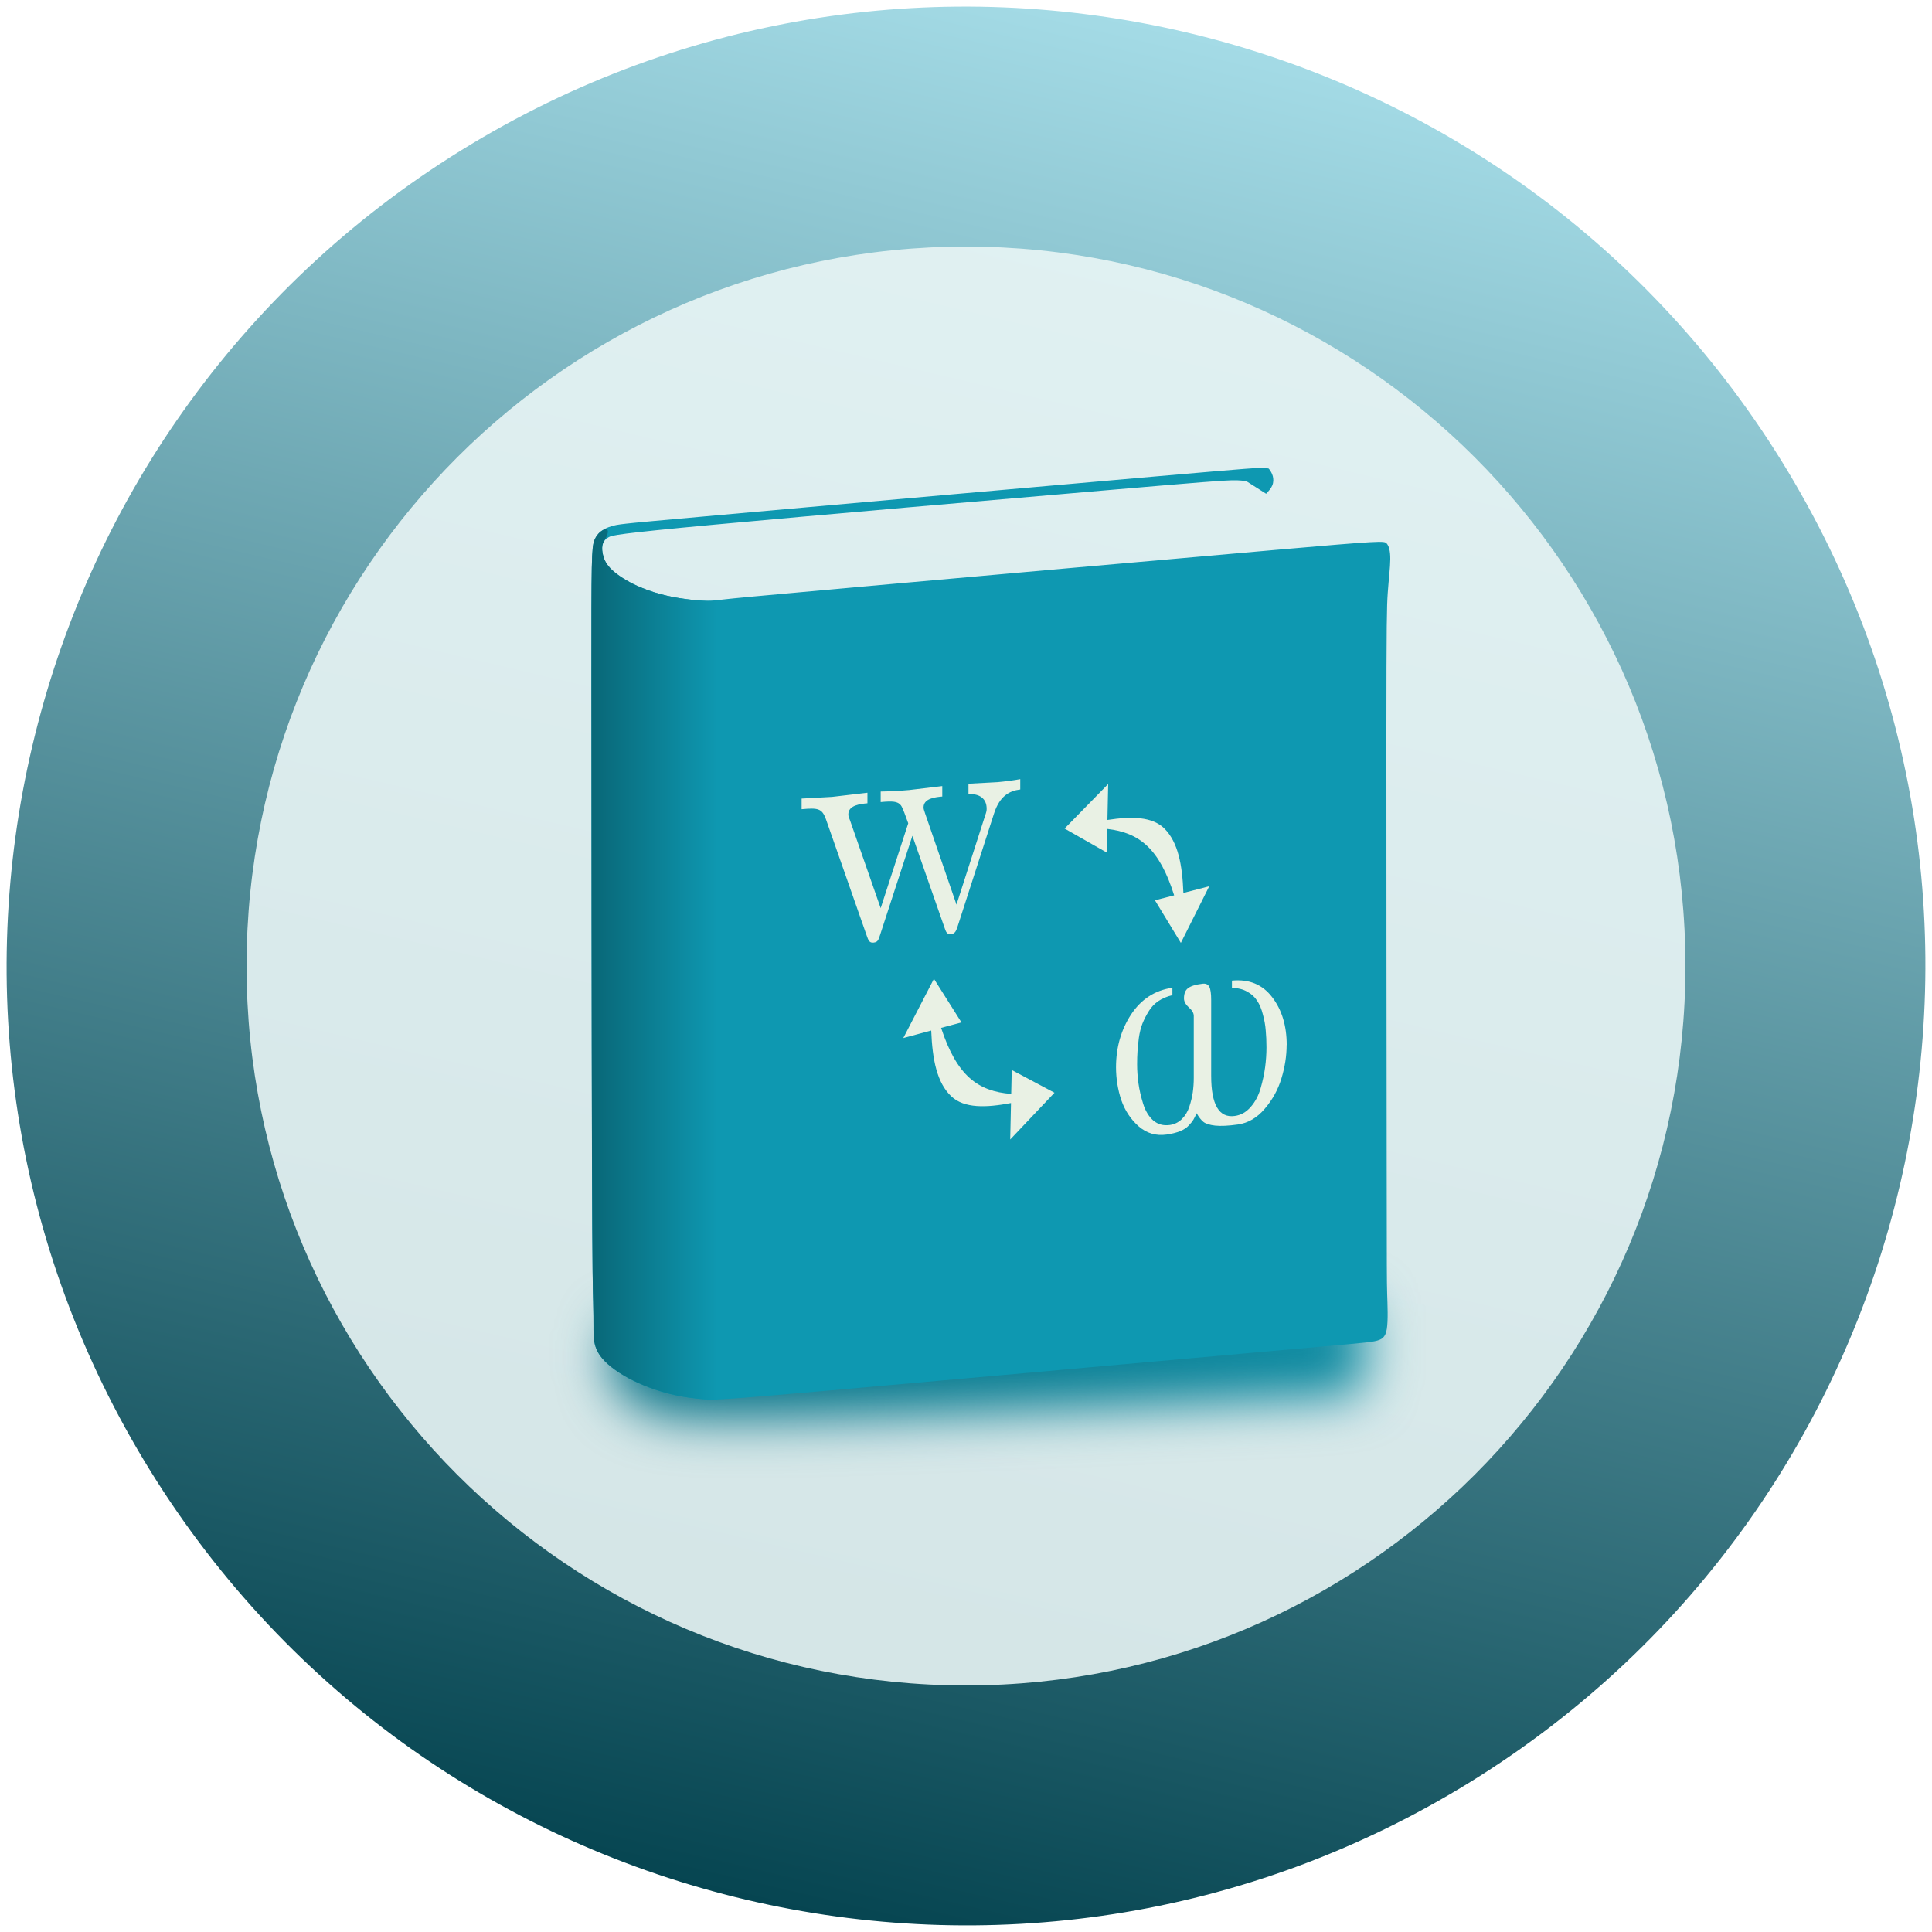
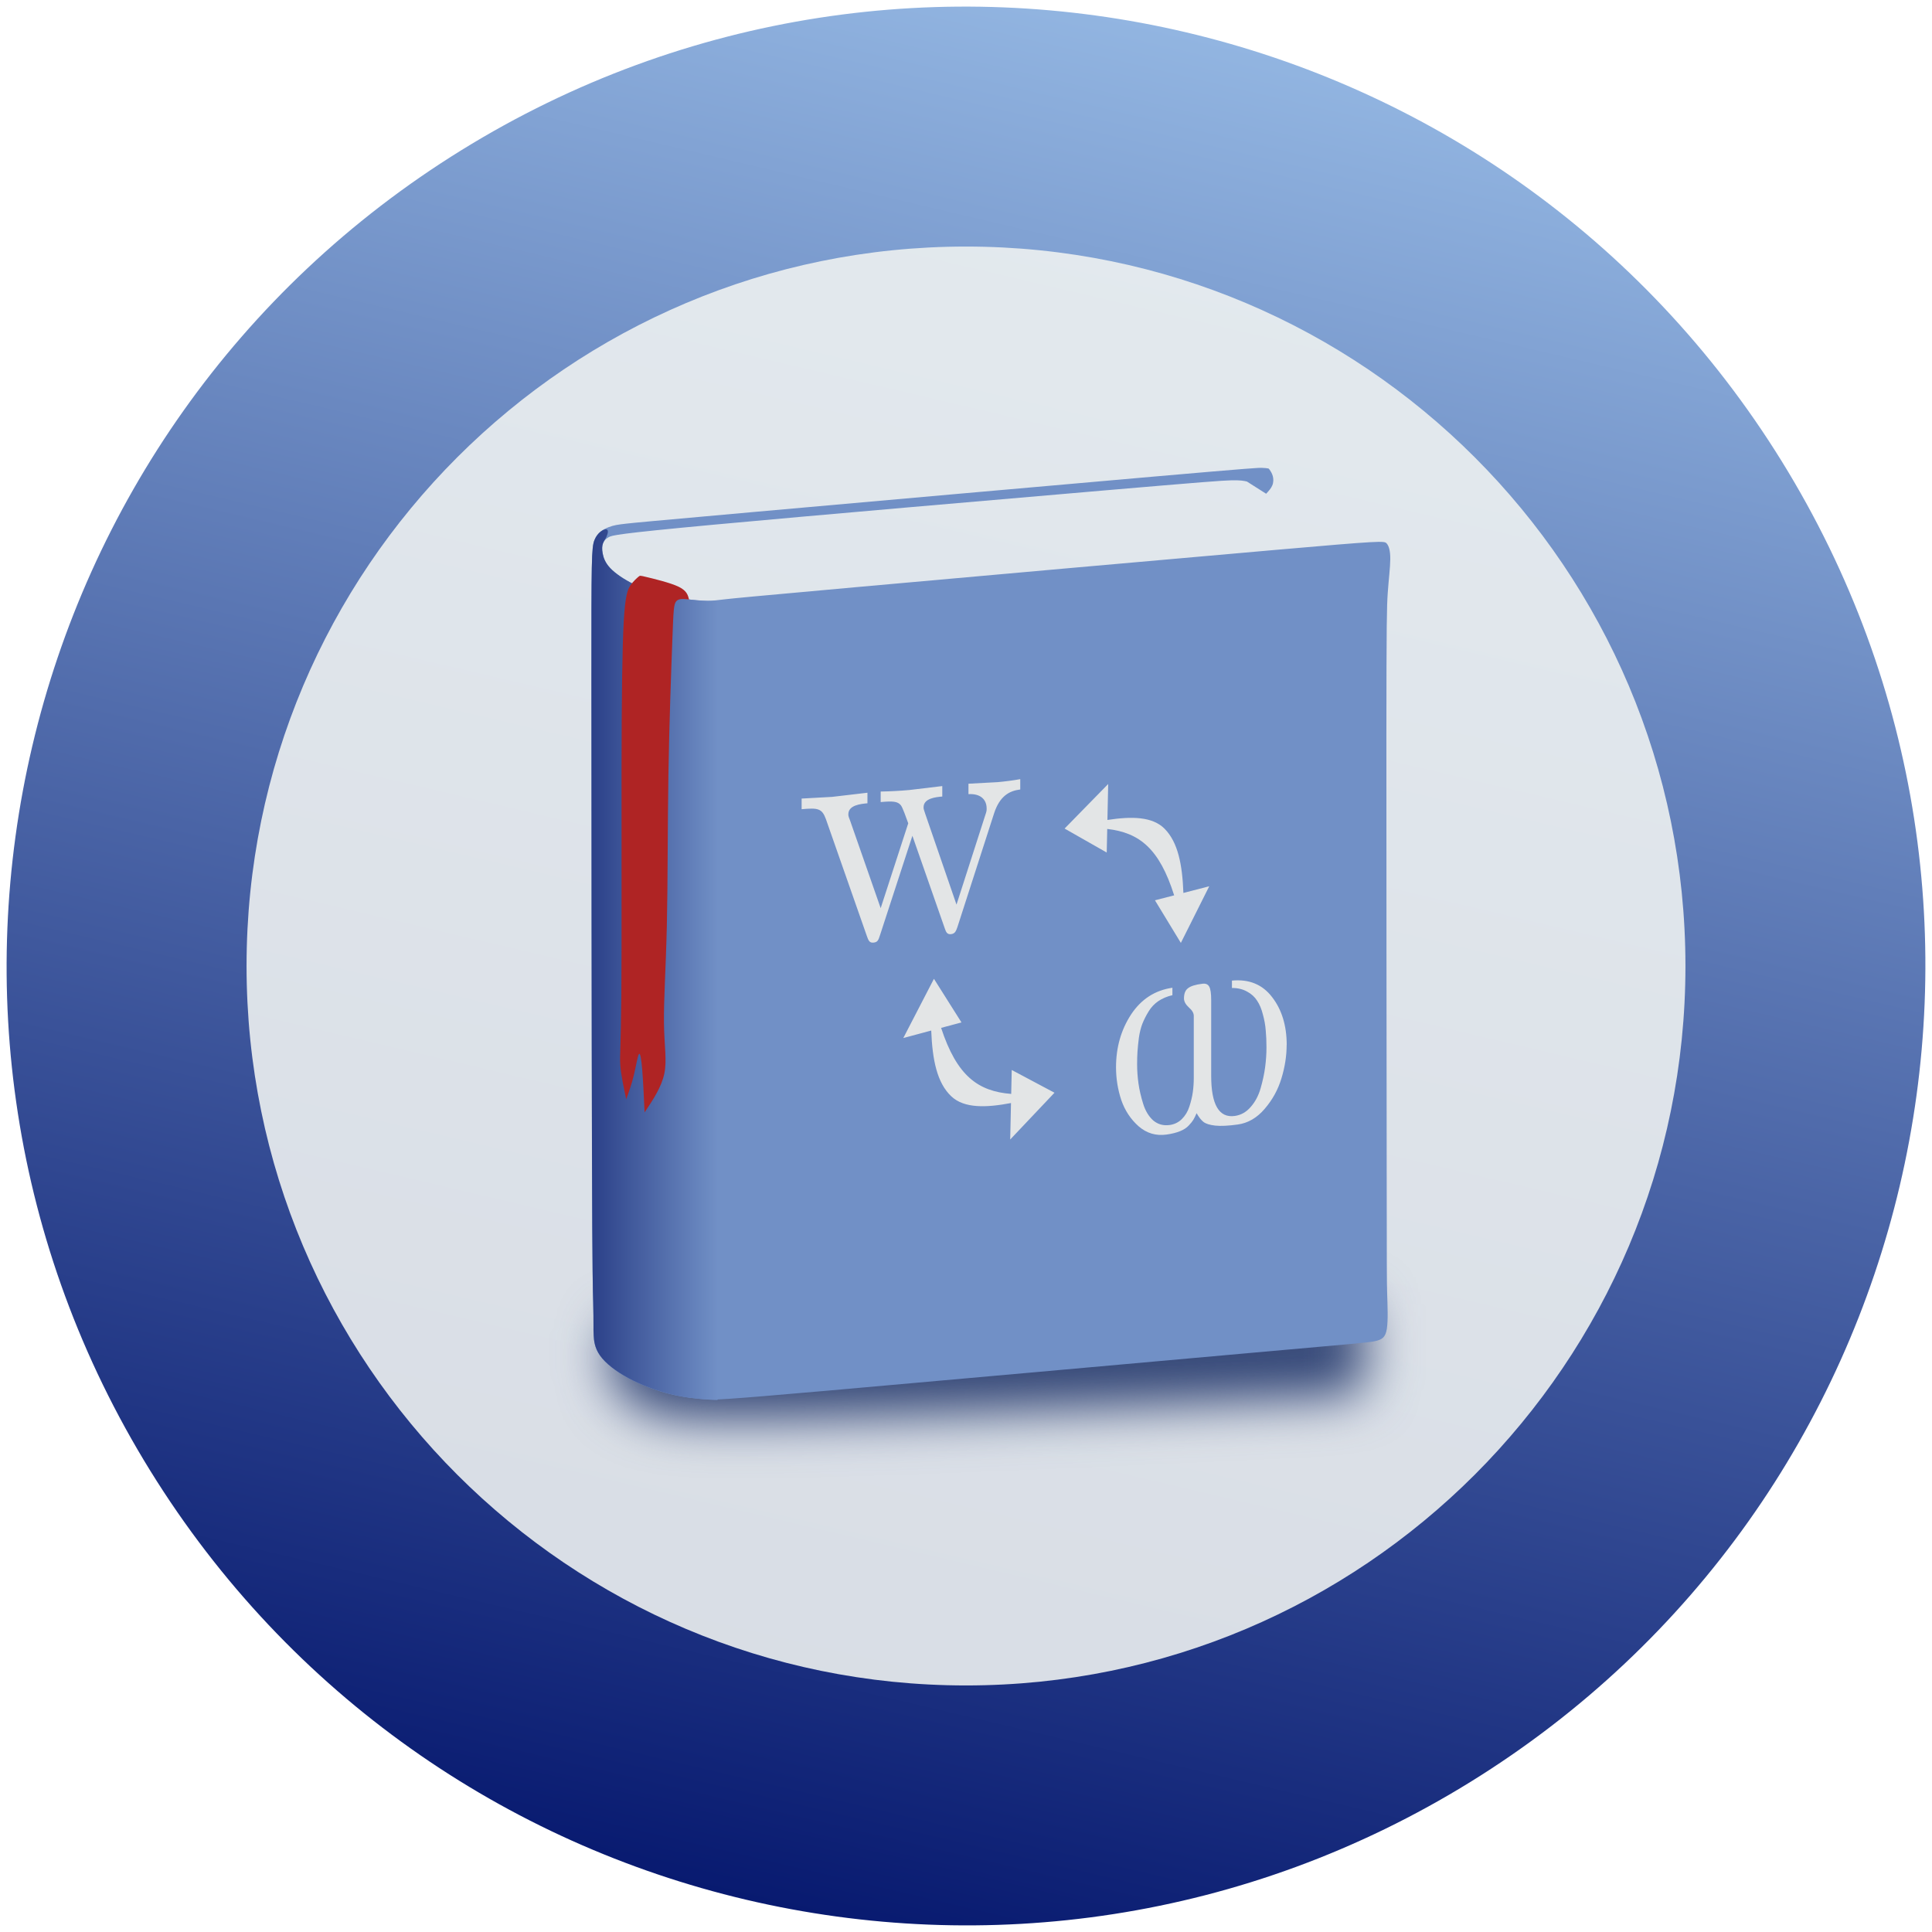
- <svg xmlns="http://www.w3.org/2000/svg" xmlns:xlink="http://www.w3.org/1999/xlink" id="svg17" xml:space="preserve" enable-background="new 0 0 86 86" viewBox="0 0 86 86" height="86px" width="86px" y="0px" x="0px" version="1.1">
+ <svg xmlns="http://www.w3.org/2000/svg" xmlns:xlink="http://www.w3.org/1999/xlink" version="1.1" x="0px" y="0px" width="86px" height="86px" viewBox="0 0 86 86" enable-background="new 0 0 86 86" xml:space="preserve" id="svg17">
  <defs id="defs21">
    <linearGradient id="linearGradient957">
-       <stop id="stop953" offset="0" style="stop-color:#096777;stop-opacity:1" />
-       <stop id="stop955" offset="1" style="stop-color:#0e98b1;stop-opacity:1" />
+       <stop style="stop-color:#2b4088;stop-opacity:1" offset="0" id="stop953" />
+       <stop style="stop-color:#7190c6;stop-opacity:1" offset="1" id="stop955" />
    </linearGradient>
-     <linearGradient id="linearGradient1084">
-       <stop style="stop-color:#045a6a;stop-opacity:1" offset="0" id="stop1080" />
-       <stop style="stop-color:#0e98b1;stop-opacity:1" offset="1" id="stop1082" />
+     <linearGradient gradientTransform="translate(-102.19,-56.9479)" id="SVGID_1_" gradientUnits="userSpaceOnUse" x1="12.806" y1="73.194" x2="73.193" y2="12.807">
+       <stop offset="0" style="stop-color:#005767;stop-opacity:1" id="stop3" />
+       <stop offset="1" style="stop-color:#a6d2da;stop-opacity:1" id="stop5" />
    </linearGradient>
-     <linearGradient y2="12.807" x2="73.193" y1="73.194" x1="12.806" gradientUnits="userSpaceOnUse" id="SVGID_1_" gradientTransform="translate(-102.19,-56.9479)">
-       <stop id="stop3" style="stop-color:#005767;stop-opacity:1" offset="0" />
-       <stop id="stop5" style="stop-color:#a6d2da;stop-opacity:1" offset="1" />
-     </linearGradient>
-     <linearGradient xlink:href="#linearGradient957" id="linearGradient951" x1="26.062" y1="42.781" x2="31.68" y2="42.781" gradientUnits="userSpaceOnUse" gradientTransform="translate(0.2662344)" />
-     <linearGradient xlink:href="#linearGradient1084" id="linearGradient969" x1="26.023" y1="77.944" x2="41.19" y2="43.288" gradientUnits="userSpaceOnUse" />
-     <filter style="color-interpolation-filters:sRGB" id="filter1103" x="-0.082" width="1.163" y="-0.517" height="2.035">
-       <feGaussianBlur stdDeviation="1.121" id="feGaussianBlur1105" />
+     <linearGradient gradientTransform="translate(0.2662344)" gradientUnits="userSpaceOnUse" y2="42.781" x2="31.68" y1="42.781" x1="26.062" id="linearGradient951" xlink:href="#linearGradient957" />
+     <filter height="2.035" y="-0.517" width="1.163" x="-0.082" id="filter1103" style="color-interpolation-filters:sRGB">
+       <feGaussianBlur id="feGaussianBlur1105" stdDeviation="1.121" />
    </filter>
-     <linearGradient gradientTransform="translate(-102.19,-56.9479)" id="SVGID_1_-3" gradientUnits="userSpaceOnUse" x1="12.806" y1="73.194" x2="73.193" y2="12.807">
-       <stop offset="0" style="stop-color:#064551;stop-opacity:1" id="stop3-6" />
-       <stop offset="1" style="stop-color:#a4dbe6;stop-opacity:1" id="stop5-7" />
+     <linearGradient y2="12.807" x2="73.193" y1="73.194" x1="12.806" gradientUnits="userSpaceOnUse" id="SVGID_1_-3" gradientTransform="translate(-102.19,-56.9479)" xlink:href="#SVGID_1_">
+       <stop id="stop3-6" style="stop-color:#081a70;stop-opacity:1" offset="0" />
+       <stop id="stop5-7" style="stop-color:#92b5e1;stop-opacity:1" offset="1" />
    </linearGradient>
  </defs>
-   <g id="Layer_2" display="none">
+   <g display="none" id="Layer_2">
</g>
-   <g id="layer1" style="display:inline">
-     <circle transform="matrix(-0.526071,-0.8504406,-0.8504406,0.526071,0,0)" cx="-59.19" cy="-13.948" r="42.7" id="circle8-5" style="display:inline;fill:url(#SVGID_1_-3)" />
-     <ellipse style="fill:url(#SVGID_1_)" id="circle8" cy="-13.948" cx="-59.19" transform="matrix(-0.526071,-0.8504406,-0.8504406,0.526071,0,0)" r="42.7" />
-     <circle cx="43" cy="43" r="32.025" id="circle10" style="opacity:0.9;fill:#e9f5f5;fill-opacity:1" />
-     <path style="fill:url(#linearGradient969);fill-opacity:1;fill-rule:evenodd;stroke:none;stroke-width:0.093;stroke-linecap:butt;stroke-linejoin:miter;stroke-miterlimit:4;stroke-dasharray:none;stroke-opacity:1;filter:url(#filter1103)" d="m 59.878,58.472 c 1.31e-4,0.186 3.92e-4,0.558 0.015,1.2 0.015,0.643 0.044,1.556 -0.014,2.058 -0.058,0.502 -0.202,0.594 -0.514,0.656 -0.311,0.063 -0.79,0.096 -5.685,0.327 -4.895,0.231 -14.204,0.658 -19.172,0.757 -4.968,0.099 -5.593,-0.132 -6.122,-0.416 -0.53,-0.285 -0.964,-0.624 -1.192,-0.949 -0.228,-0.325 -0.248,-0.636 -0.258,-0.831 -0.01,-0.195 -0.009,-0.276 -0.009,-0.355 -6.67e-4,-0.305 -0.001,-0.61 -0.013,-1.04 -0.012,-0.43 -0.035,-0.987 5.457,-1.274 5.492,-0.286 16.539,-0.303 22.023,-0.311 5.484,-0.008 5.484,-0.008 5.484,0.178 z" id="path959" transform="matrix(1.017611,0,0,0.9910766,-0.2028906,0.2288896)" />
-     <path id="path1087" d="m 56.516,20.908 c 0.035,0.052 0.105,0.154 0.14,0.282 0.035,0.128 0.035,0.281 -0.021,0.416 -0.055,0.135 -0.165,0.254 -0.275,0.372 0,0 -0.855,-0.543 -0.855,-0.543 -0.137,-0.032 -0.273,-0.064 -0.701,-0.054 -0.428,0.011 -1.15,0.065 -5.722,0.456 -4.572,0.391 -12.996,1.119 -17.314,1.519 -4.318,0.401 -4.53,0.475 -4.673,0.556 -0.143,0.081 -0.217,0.168 -0.257,0.28 -0.04,0.112 -0.047,0.248 -0.014,0.432 0.033,0.184 0.106,0.417 0.338,0.663 0.233,0.247 0.625,0.508 1.032,0.71 0.407,0.202 0.829,0.346 1.213,0.45 0.385,0.103 0.732,0.166 1.085,0.214 0.353,0.047 0.711,0.079 0.978,0.082 0.267,0.002 0.442,-0.025 0.826,-0.069 0.384,-0.043 0.975,-0.103 5.848,-0.541 4.873,-0.438 14.027,-1.253 18.677,-1.659 4.65,-0.406 4.794,-0.401 4.899,-0.289 0.104,0.112 0.169,0.332 0.166,0.705 -0.002,0.373 -0.071,0.899 -0.113,1.508 -0.042,0.609 -0.057,1.299 -0.06,6.287 -0.002,4.988 0.008,14.302 0.013,19.128 0.005,4.825 0.005,5.224 0.021,5.758 0.016,0.534 0.047,1.202 -0.015,1.585 -0.062,0.383 -0.217,0.481 -0.551,0.548 -0.334,0.067 -0.847,0.103 -5.684,0.534 -4.837,0.431 -13.998,1.257 -18.708,1.67 -4.71,0.412 -4.969,0.41 -5.378,0.381 -0.409,-0.029 -0.967,-0.084 -1.58,-0.235 -0.614,-0.151 -1.283,-0.398 -1.851,-0.703 -0.567,-0.305 -1.033,-0.668 -1.277,-1.017 -0.244,-0.348 -0.266,-0.682 -0.277,-0.891 -0.011,-0.209 -0.01,-0.296 -0.009,-0.381 -7e-4,-0.327 -0.001,-0.654 -0.014,-1.114 -0.013,-0.461 -0.037,-1.058 -0.053,-6.499 -0.016,-5.441 -0.023,-15.725 -0.025,-21.134 -0.002,-5.409 0.001,-5.94 0.137,-6.279 0.136,-0.339 0.405,-0.483 0.631,-0.57 0.226,-0.087 0.408,-0.115 0.796,-0.158 0.388,-0.043 0.98,-0.099 5.634,-0.515 4.654,-0.415 13.368,-1.189 17.829,-1.578 4.461,-0.389 4.672,-0.394 4.818,-0.389 0.146,0.004 0.227,0.018 0.268,0.024 0.04,0.007 0.04,0.006 0.076,0.058 z" style="fill:#0e98b1;fill-opacity:1;fill-rule:evenodd;stroke:none;stroke-width:0.1;stroke-linecap:butt;stroke-linejoin:miter;stroke-miterlimit:4;stroke-dasharray:none;stroke-opacity:1" />
-     <text id="text873" y="33.45" x="-27.845" style="font-style:normal;font-variant:normal;font-weight:normal;font-stretch:normal;font-size:11.832px;line-height:14.791px;font-family:'Linux Biolinum G';-inkscape-font-specification:'Linux Biolinum G';letter-spacing:0px;word-spacing:0px;fill:#000000;fill-opacity:1;stroke:none;stroke-width:0.74px;stroke-linecap:butt;stroke-linejoin:miter;stroke-opacity:1" xml:space="preserve">
-       <tspan style="fill:#000000;fill-opacity:1;stroke-width:0.74px" y="33.45" x="-27.845" id="tspan871">D</tspan>
+   <g style="display:inline" id="layer1">
+     <circle style="display:inline;fill:url(#SVGID_1_-3);fill-opacity:1.0" id="circle8-5" r="42.7" cy="-13.948" cx="-59.19" transform="matrix(-0.526071,-0.8504406,-0.8504406,0.526071,0,0)" />
+     <ellipse r="42.7" transform="matrix(-0.526071,-0.8504406,-0.8504406,0.526071,0,0)" cx="-59.19" cy="-13.948" id="circle8" style="fill:url(#SVGID_1_)" />
+     <circle style="opacity:0.9;fill:#edf1f1;fill-opacity:1" id="circle10" r="32.025" cy="43" cx="43" />
+     <path transform="matrix(1.017611,0,0,0.9910766,-0.2028906,0.2288896)" id="path959" d="m 59.878,58.472 c 1.31e-4,0.186 3.92e-4,0.558 0.015,1.2 0.015,0.643 0.044,1.556 -0.014,2.058 -0.058,0.502 -0.202,0.594 -0.514,0.656 -0.311,0.063 -0.79,0.096 -5.685,0.327 -4.895,0.231 -14.204,0.658 -19.172,0.757 -4.968,0.099 -5.593,-0.132 -6.122,-0.416 -0.53,-0.285 -0.964,-0.624 -1.192,-0.949 -0.228,-0.325 -0.248,-0.636 -0.258,-0.831 -0.01,-0.195 -0.009,-0.276 -0.009,-0.355 -6.67e-4,-0.305 -0.001,-0.61 -0.013,-1.04 -0.012,-0.43 -0.035,-0.987 5.457,-1.274 5.492,-0.286 16.539,-0.303 22.023,-0.311 5.484,-0.008 5.484,-0.008 5.484,0.178 z" style="fill:#354878;fill-opacity:1;fill-rule:evenodd;stroke:none;stroke-width:0.093;stroke-linecap:butt;stroke-linejoin:miter;stroke-miterlimit:4;stroke-dasharray:none;stroke-opacity:1;filter:url(#filter1103)" />
+     <path style="fill:#7190c6;fill-opacity:1;fill-rule:evenodd;stroke:none;stroke-width:0.1;stroke-linecap:butt;stroke-linejoin:miter;stroke-miterlimit:4;stroke-dasharray:none;stroke-opacity:1" d="m 56.516,20.908 c 0.035,0.052 0.105,0.154 0.14,0.282 0.035,0.128 0.035,0.281 -0.021,0.416 -0.055,0.135 -0.165,0.254 -0.275,0.372 0,0 -0.855,-0.543 -0.855,-0.543 -0.137,-0.032 -0.273,-0.064 -0.701,-0.054 -0.428,0.011 -1.15,0.065 -5.722,0.456 -4.572,0.391 -12.996,1.119 -17.314,1.519 -4.318,0.401 -4.53,0.475 -4.673,0.556 -0.143,0.081 -0.217,0.168 -0.257,0.28 -0.04,0.112 -0.047,0.248 -0.014,0.432 0.033,0.184 0.106,0.417 0.338,0.663 0.233,0.247 0.625,0.508 1.032,0.71 0.407,0.202 0.829,0.346 1.213,0.45 0.385,0.103 0.732,0.166 1.085,0.214 0.353,0.047 0.711,0.079 0.978,0.082 0.267,0.002 0.442,-0.025 0.826,-0.069 0.384,-0.043 0.975,-0.103 5.848,-0.541 4.873,-0.438 14.027,-1.253 18.677,-1.659 4.65,-0.406 4.794,-0.401 4.899,-0.289 0.104,0.112 0.169,0.332 0.166,0.705 -0.002,0.373 -0.071,0.899 -0.113,1.508 -0.042,0.609 -0.057,1.299 -0.06,6.287 -0.002,4.988 0.008,14.302 0.013,19.128 0.005,4.825 0.005,5.224 0.021,5.758 0.016,0.534 0.047,1.202 -0.015,1.585 -0.062,0.383 -0.217,0.481 -0.551,0.548 -0.334,0.067 -0.847,0.103 -5.684,0.534 -4.837,0.431 -13.998,1.257 -18.708,1.67 -4.71,0.412 -4.969,0.41 -5.378,0.381 -0.409,-0.029 -0.967,-0.084 -1.58,-0.235 -0.614,-0.151 -1.283,-0.398 -1.851,-0.703 -0.567,-0.305 -1.033,-0.668 -1.277,-1.017 -0.244,-0.348 -0.266,-0.682 -0.277,-0.891 -0.011,-0.209 -0.01,-0.296 -0.009,-0.381 -7e-4,-0.327 -0.001,-0.654 -0.014,-1.114 -0.013,-0.461 -0.037,-1.058 -0.053,-6.499 -0.016,-5.441 -0.023,-15.725 -0.025,-21.134 -0.002,-5.409 0.001,-5.94 0.137,-6.279 0.136,-0.339 0.405,-0.483 0.631,-0.57 0.226,-0.087 0.408,-0.115 0.796,-0.158 0.388,-0.043 0.98,-0.099 5.634,-0.515 4.654,-0.415 13.368,-1.189 17.829,-1.578 4.461,-0.389 4.672,-0.394 4.818,-0.389 0.146,0.004 0.227,0.018 0.268,0.024 0.04,0.007 0.04,0.006 0.076,0.058 z" id="path1087" />
+     <text xml:space="preserve" style="font-style:normal;font-variant:normal;font-weight:normal;font-stretch:normal;font-size:11.832px;line-height:14.791px;font-family:'Linux Biolinum G';-inkscape-font-specification:'Linux Biolinum G';letter-spacing:0px;word-spacing:0px;fill:#000000;fill-opacity:1;stroke:none;stroke-width:0.74px;stroke-linecap:butt;stroke-linejoin:miter;stroke-opacity:1" x="-27.845" y="33.45" id="text873">
+       <tspan id="tspan871" x="-27.845" y="33.45" style="fill:#000000;fill-opacity:1;stroke-width:0.74px">D</tspan>
    </text>
-     <text id="text877" y="35.207" x="-16.498" style="font-style:normal;font-variant:normal;font-weight:normal;font-stretch:normal;font-size:11.832px;line-height:14.791px;font-family:'Linux Biolinum G';-inkscape-font-specification:'Linux Biolinum G';letter-spacing:0px;word-spacing:0px;fill:#000000;fill-opacity:1;stroke:none;stroke-width:0.74px;stroke-linecap:butt;stroke-linejoin:miter;stroke-opacity:1" xml:space="preserve">
-       <tspan style="fill:#000000;fill-opacity:1;stroke-width:0.74px" y="35.207" x="-16.498" id="tspan875">Ⴃ</tspan>
+     <text xml:space="preserve" style="font-style:normal;font-variant:normal;font-weight:normal;font-stretch:normal;font-size:11.832px;line-height:14.791px;font-family:'Linux Biolinum G';-inkscape-font-specification:'Linux Biolinum G';letter-spacing:0px;word-spacing:0px;fill:#000000;fill-opacity:1;stroke:none;stroke-width:0.74px;stroke-linecap:butt;stroke-linejoin:miter;stroke-opacity:1" x="-16.498" y="35.207" id="text877">
+       <tspan id="tspan875" x="-16.498" y="35.207" style="fill:#000000;fill-opacity:1;stroke-width:0.74px">Ⴃ</tspan>
    </text>
-     <path style="fill:url(#linearGradient951);fill-opacity:1;fill-rule:evenodd;stroke:none;stroke-width:0.1;stroke-linecap:butt;stroke-linejoin:miter;stroke-miterlimit:4;stroke-dasharray:none;stroke-opacity:1" d="m 27.008,23.867 c -0.055,0.126 -0.129,0.214 -0.169,0.326 -0.04,0.112 -0.047,0.248 -0.014,0.432 0.033,0.184 0.106,0.417 0.338,0.663 0.233,0.247 0.625,0.508 1.032,0.71 0.407,0.202 0.829,0.346 1.213,0.45 0.385,0.103 0.732,0.166 1.085,0.214 0.353,0.047 0.714,0.08 0.955,0.088 0.241,0.009 0.369,-0.006 0.497,-0.02 0,0 -0.003,35.59 -0.003,35.59 -0.127,-0.002 -0.252,-0.003 -0.595,-0.032 -0.342,-0.028 -0.9,-0.084 -1.514,-0.235 -0.614,-0.151 -1.283,-0.398 -1.851,-0.703 -0.567,-0.305 -1.033,-0.668 -1.277,-1.017 -0.244,-0.348 -0.266,-0.682 -0.277,-0.891 -0.011,-0.209 -0.01,-0.296 -0.009,-0.381 -7e-4,-0.327 -0.001,-0.654 -0.014,-1.114 -0.013,-0.461 -0.037,-1.058 -0.053,-6.499 -0.016,-5.441 -0.023,-15.725 -0.025,-21.134 -0.002,-5.409 0.001,-5.94 0.137,-6.279 0.136,-0.339 0.405,-0.483 0.52,-0.472 0.115,0.011 0.078,0.177 0.022,0.303 z" id="path939" />
-     <path id="path1148" style="display:inline;fill:#e9f1e4;fill-opacity:1;stroke-width:0.235" d="m 44.968,50.723 0.035,-1.623 c -1.103,0.21 -2.085,0.244 -2.66,-0.301 -0.634,-0.601 -0.84,-1.621 -0.891,-2.926 l -1.243,0.334 1.364,-2.637 1.226,1.942 -0.907,0.242 c 0.7,2.13 1.634,2.824 3.12,2.94 l 0.024,-1.065 1.903,1.012 z m 4.361,-15.824 -0.034,1.6 c 1.066,-0.164 2.004,-0.158 2.547,0.393 0.595,0.604 0.788,1.595 0.835,2.856 l 1.15,-0.297 -1.263,2.521 -1.153,-1.897 0.855,-0.22 C 51.608,37.773 50.721,37.065 49.287,36.899 l -0.023,1.05 -1.875,-1.067 z m 7.944,11.616 c 0,0.49 -0.078,0.986 -0.233,1.491 -0.15,0.498 -0.397,0.948 -0.743,1.35 -0.341,0.402 -0.741,0.636 -1.201,0.7 -0.422,0.059 -0.758,0.075 -1.006,0.048 -0.243,-0.028 -0.416,-0.083 -0.518,-0.162 -0.102,-0.08 -0.204,-0.21 -0.307,-0.39 -0.051,0.12 -0.1,0.218 -0.145,0.293 -0.04,0.068 -0.108,0.153 -0.205,0.255 -0.091,0.101 -0.22,0.185 -0.385,0.252 -0.166,0.067 -0.366,0.118 -0.601,0.151 -0.471,0.066 -0.885,-0.056 -1.243,-0.366 -0.353,-0.312 -0.611,-0.701 -0.773,-1.167 -0.157,-0.474 -0.235,-0.962 -0.235,-1.463 0,-0.882 0.224,-1.666 0.67,-2.349 0.451,-0.682 1.065,-1.078 1.84,-1.19 v 0.331 c -0.235,0.054 -0.444,0.142 -0.628,0.265 -0.178,0.123 -0.322,0.276 -0.432,0.46 -0.11,0.178 -0.202,0.36 -0.277,0.546 -0.069,0.179 -0.121,0.388 -0.156,0.627 -0.029,0.231 -0.049,0.433 -0.061,0.606 -0.012,0.172 -0.017,0.363 -0.017,0.572 0,0.278 0.02,0.564 0.061,0.856 0.04,0.286 0.11,0.586 0.208,0.902 0.098,0.315 0.248,0.563 0.45,0.744 0.207,0.173 0.451,0.24 0.732,0.201 0.212,-0.03 0.392,-0.118 0.54,-0.264 0.154,-0.153 0.265,-0.338 0.334,-0.555 0.074,-0.224 0.125,-0.438 0.154,-0.643 0.028,-0.205 0.043,-0.414 0.043,-0.627 l 0,-2.769 c 0,-0.126 -0.074,-0.251 -0.222,-0.378 -0.143,-0.133 -0.214,-0.266 -0.214,-0.398 0,-0.214 0.06,-0.366 0.18,-0.455 0.12,-0.096 0.336,-0.163 0.648,-0.2 0.142,-0.017 0.241,0.027 0.298,0.133 0.057,0.106 0.085,0.303 0.085,0.591 v 3.373 c 0,1.29 0.351,1.886 1.05,1.789 0.275,-0.038 0.511,-0.171 0.707,-0.398 0.201,-0.227 0.35,-0.506 0.444,-0.836 0.095,-0.33 0.162,-0.644 0.201,-0.941 0.039,-0.297 0.059,-0.589 0.059,-0.875 0,-0.28 -0.011,-0.533 -0.033,-0.76 -0.017,-0.228 -0.059,-0.462 -0.125,-0.702 -0.061,-0.247 -0.148,-0.454 -0.26,-0.621 -0.106,-0.167 -0.254,-0.302 -0.445,-0.403 -0.191,-0.108 -0.415,-0.162 -0.674,-0.161 v -0.328 c 0.764,-0.073 1.359,0.173 1.788,0.735 0.433,0.56 0.65,1.271 0.65,2.132 z M 45.415,35.142 v -0.46 c -0.304,0.057 -0.705,0.107 -1.01,0.134 l -1.295,0.07 v 0.464 c 0.503,-0.03 0.809,0.21 0.809,0.643 0,0.09 0,0.119 -0.07,0.32 l -1.272,3.954 -1.395,-4.051 c -0.057,-0.175 -0.071,-0.204 -0.071,-0.279 0,-0.406 0.551,-0.456 0.833,-0.481 v -0.465 l -1.472,0.176 c -0.427,0.038 -0.841,0.06 -1.27,0.067 v 0.469 c 0.529,-0.048 0.757,-0.038 0.9,0.145 0.071,0.084 0.228,0.522 0.327,0.8 l -1.227,3.778 -1.367,-3.915 c -0.072,-0.176 -0.072,-0.206 -0.072,-0.267 0,-0.41 0.563,-0.461 0.85,-0.487 v -0.47 l -1.575,0.185 -1.355,0.075 v 0.474 c 0.73,-0.066 0.905,-0.036 1.079,0.436 l 1.822,5.201 c 0.072,0.204 0.115,0.321 0.302,0.301 0.186,-0.02 0.215,-0.114 0.287,-0.334 l 1.441,-4.421 1.442,4.124 c 0.056,0.159 0.099,0.274 0.281,0.254 0.183,-0.02 0.225,-0.159 0.281,-0.315 l 1.633,-5.065 c 0.25,-0.768 0.679,-1 1.162,-1.059 z" />
-     <g id="g1189" transform="translate(-66.76958,3.630385)">
-       <g id="g1187" transform="matrix(0.8337014,0,0,0.8337014,8.919475,8.050717)">
-         <text id="text1177" y="40.42" x="32.512" style="font-style:normal;font-variant:normal;font-weight:normal;font-stretch:normal;font-size:15.987px;line-height:19.984px;font-family:'Linux Biolinum G';-inkscape-font-specification:'Linux Biolinum G';letter-spacing:0px;word-spacing:0px;fill:#000000;fill-opacity:1;stroke:none;stroke-width:0.999px;stroke-linecap:butt;stroke-linejoin:miter;stroke-opacity:1" xml:space="preserve">
-           <tspan style="font-style:normal;font-variant:normal;font-weight:normal;font-stretch:normal;font-family:'Latin Modern Roman';-inkscape-font-specification:'Latin Modern Roman, ';fill:#000000;fill-opacity:1;stroke-width:0.999px" y="40.42" x="32.512" id="tspan1175">w</tspan>
+     <path id="path939" d="m 27.008,23.867 c -0.055,0.126 -0.129,0.214 -0.169,0.326 -0.04,0.112 -0.047,0.248 -0.014,0.432 0.033,0.184 0.106,0.417 0.338,0.663 0.233,0.247 0.625,0.508 1.032,0.71 0.407,0.202 0.829,0.346 1.213,0.45 0.385,0.103 0.732,0.166 1.085,0.214 0.353,0.047 0.714,0.08 0.955,0.088 0.241,0.009 0.369,-0.006 0.497,-0.02 0,0 -0.003,35.59 -0.003,35.59 -0.127,-0.002 -0.252,-0.003 -0.595,-0.032 -0.342,-0.028 -0.9,-0.084 -1.514,-0.235 -0.614,-0.151 -1.283,-0.398 -1.851,-0.703 -0.567,-0.305 -1.033,-0.668 -1.277,-1.017 -0.244,-0.348 -0.266,-0.682 -0.277,-0.891 -0.011,-0.209 -0.01,-0.296 -0.009,-0.381 -7e-4,-0.327 -0.001,-0.654 -0.014,-1.114 -0.013,-0.461 -0.037,-1.058 -0.053,-6.499 -0.016,-5.441 -0.023,-15.725 -0.025,-21.134 -0.002,-5.409 0.001,-5.94 0.137,-6.279 0.136,-0.339 0.405,-0.483 0.52,-0.472 0.115,0.011 0.078,0.177 0.022,0.303 z" style="fill:url(#linearGradient951);fill-opacity:1;fill-rule:evenodd;stroke:none;stroke-width:0.1;stroke-linecap:butt;stroke-linejoin:miter;stroke-miterlimit:4;stroke-dasharray:none;stroke-opacity:1" />
+     <path d="m 44.968,50.723 0.035,-1.623 c -1.103,0.21 -2.085,0.244 -2.66,-0.301 -0.634,-0.601 -0.84,-1.621 -0.891,-2.926 l -1.243,0.334 1.364,-2.637 1.226,1.942 -0.907,0.242 c 0.7,2.13 1.634,2.824 3.12,2.94 l 0.024,-1.065 1.903,1.012 z m 4.361,-15.824 -0.034,1.6 c 1.066,-0.164 2.004,-0.158 2.547,0.393 0.595,0.604 0.788,1.595 0.835,2.856 l 1.15,-0.297 -1.263,2.521 -1.153,-1.897 0.855,-0.22 C 51.608,37.773 50.721,37.065 49.287,36.899 l -0.023,1.05 -1.875,-1.067 z m 7.944,11.616 c 0,0.49 -0.078,0.986 -0.233,1.491 -0.15,0.498 -0.397,0.948 -0.743,1.35 -0.341,0.402 -0.741,0.636 -1.201,0.7 -0.422,0.059 -0.758,0.075 -1.006,0.048 -0.243,-0.028 -0.416,-0.083 -0.518,-0.162 -0.102,-0.08 -0.204,-0.21 -0.307,-0.39 -0.051,0.12 -0.1,0.218 -0.145,0.293 -0.04,0.068 -0.108,0.153 -0.205,0.255 -0.091,0.101 -0.22,0.185 -0.385,0.252 -0.166,0.067 -0.366,0.118 -0.601,0.151 -0.471,0.066 -0.885,-0.056 -1.243,-0.366 -0.353,-0.312 -0.611,-0.701 -0.773,-1.167 -0.157,-0.474 -0.235,-0.962 -0.235,-1.463 0,-0.882 0.224,-1.666 0.67,-2.349 0.451,-0.682 1.065,-1.078 1.84,-1.19 v 0.331 c -0.235,0.054 -0.444,0.142 -0.628,0.265 -0.178,0.123 -0.322,0.276 -0.432,0.46 -0.11,0.178 -0.202,0.36 -0.277,0.546 -0.069,0.179 -0.121,0.388 -0.156,0.627 -0.029,0.231 -0.049,0.433 -0.061,0.606 -0.012,0.172 -0.017,0.363 -0.017,0.572 0,0.278 0.02,0.564 0.061,0.856 0.04,0.286 0.11,0.586 0.208,0.902 0.098,0.315 0.248,0.563 0.45,0.744 0.207,0.173 0.451,0.24 0.732,0.201 0.212,-0.03 0.392,-0.118 0.54,-0.264 0.154,-0.153 0.265,-0.338 0.334,-0.555 0.074,-0.224 0.125,-0.438 0.154,-0.643 0.028,-0.205 0.043,-0.414 0.043,-0.627 l 0,-2.769 c 0,-0.126 -0.074,-0.251 -0.222,-0.378 -0.143,-0.133 -0.214,-0.266 -0.214,-0.398 0,-0.214 0.06,-0.366 0.18,-0.455 0.12,-0.096 0.336,-0.163 0.648,-0.2 0.142,-0.017 0.241,0.027 0.298,0.133 0.057,0.106 0.085,0.303 0.085,0.591 v 3.373 c 0,1.29 0.351,1.886 1.05,1.789 0.275,-0.038 0.511,-0.171 0.707,-0.398 0.201,-0.227 0.35,-0.506 0.444,-0.836 0.095,-0.33 0.162,-0.644 0.201,-0.941 0.039,-0.297 0.059,-0.589 0.059,-0.875 0,-0.28 -0.011,-0.533 -0.033,-0.76 -0.017,-0.228 -0.059,-0.462 -0.125,-0.702 -0.061,-0.247 -0.148,-0.454 -0.26,-0.621 -0.106,-0.167 -0.254,-0.302 -0.445,-0.403 -0.191,-0.108 -0.415,-0.162 -0.674,-0.161 v -0.328 c 0.764,-0.073 1.359,0.173 1.788,0.735 0.433,0.56 0.65,1.271 0.65,2.132 z M 45.415,35.142 v -0.46 c -0.304,0.057 -0.705,0.107 -1.01,0.134 l -1.295,0.07 v 0.464 c 0.503,-0.03 0.809,0.21 0.809,0.643 0,0.09 0,0.119 -0.07,0.32 l -1.272,3.954 -1.395,-4.051 c -0.057,-0.175 -0.071,-0.204 -0.071,-0.279 0,-0.406 0.551,-0.456 0.833,-0.481 v -0.465 l -1.472,0.176 c -0.427,0.038 -0.841,0.06 -1.27,0.067 v 0.469 c 0.529,-0.048 0.757,-0.038 0.9,0.145 0.071,0.084 0.228,0.522 0.327,0.8 l -1.227,3.778 -1.367,-3.915 c -0.072,-0.176 -0.072,-0.206 -0.072,-0.267 0,-0.41 0.563,-0.461 0.85,-0.487 v -0.47 l -1.575,0.185 -1.355,0.075 v 0.474 c 0.73,-0.066 0.905,-0.036 1.079,0.436 l 1.822,5.201 c 0.072,0.204 0.115,0.321 0.302,0.301 0.186,-0.02 0.215,-0.114 0.287,-0.334 l 1.441,-4.421 1.442,4.124 c 0.056,0.159 0.099,0.274 0.281,0.254 0.183,-0.02 0.225,-0.159 0.281,-0.315 l 1.633,-5.065 c 0.25,-0.768 0.679,-1 1.162,-1.059 z" style="display:inline;fill:#e3e5e6;fill-opacity:1;stroke-width:0.235" id="path1148" />
+     <g transform="translate(-66.76958,3.630385)" id="g1189">
+       <g transform="matrix(0.8337014,0,0,0.8337014,8.919475,8.050717)" id="g1187">
+         <text xml:space="preserve" style="font-style:normal;font-variant:normal;font-weight:normal;font-stretch:normal;font-size:15.987px;line-height:19.984px;font-family:'Linux Biolinum G';-inkscape-font-specification:'Linux Biolinum G';letter-spacing:0px;word-spacing:0px;fill:#000000;fill-opacity:1;stroke:none;stroke-width:0.999px;stroke-linecap:butt;stroke-linejoin:miter;stroke-opacity:1" x="32.512" y="40.42" id="text1177">
+           <tspan id="tspan1175" x="32.512" y="40.42" style="font-style:normal;font-variant:normal;font-weight:normal;font-stretch:normal;font-family:'Latin Modern Roman';-inkscape-font-specification:'Latin Modern Roman, ';fill:#000000;fill-opacity:1;stroke-width:0.999px">w</tspan>
        </text>
-         <text id="text1181" y="51.392" x="48.386" style="font-style:normal;font-variant:normal;font-weight:normal;font-stretch:normal;font-size:10.389px;line-height:12.986px;font-family:'Linux Biolinum G';-inkscape-font-specification:'Linux Biolinum G';letter-spacing:0px;word-spacing:0px;fill:#000000;fill-opacity:1;stroke:none;stroke-width:0.649px;stroke-linecap:butt;stroke-linejoin:miter;stroke-opacity:1" xml:space="preserve">
-           <tspan style="fill:#000000;fill-opacity:1;stroke-width:0.649px" y="51.392" x="48.386" id="tspan1179">Ⲱ</tspan>
+         <text xml:space="preserve" style="font-style:normal;font-variant:normal;font-weight:normal;font-stretch:normal;font-size:10.389px;line-height:12.986px;font-family:'Linux Biolinum G';-inkscape-font-specification:'Linux Biolinum G';letter-spacing:0px;word-spacing:0px;fill:#000000;fill-opacity:1;stroke:none;stroke-width:0.649px;stroke-linecap:butt;stroke-linejoin:miter;stroke-opacity:1" x="48.386" y="51.392" id="text1181">
+           <tspan id="tspan1179" x="48.386" y="51.392" style="fill:#000000;fill-opacity:1;stroke-width:0.649px">Ⲱ</tspan>
        </text>
-         <path style="display:inline;fill:#000000;fill-opacity:1;stroke-width:0.282" d="m 47.081,34.723 -0.04,1.74 c 1.271,-0.068 2.396,0.036 3.051,0.7 0.719,0.729 0.953,1.841 1.011,3.236 l 1.401,-0.193 -1.538,2.628 -1.393,-2.225 1.032,-0.141 C 49.808,38.104 48.741,37.232 47.03,36.898 l -0.027,1.142 -2.215,-1.36 z" id="path1183" />
-         <path id="path1185" d="m 44.678,49.778 0.04,-1.74 c -1.271,0.068 -2.396,-0.036 -3.051,-0.7 -0.719,-0.729 -0.953,-1.841 -1.011,-3.236 l -1.401,0.193 1.538,-2.628 1.393,2.225 -1.032,0.141 c 0.796,2.364 1.863,3.236 3.574,3.569 l 0.027,-1.142 2.215,1.36 z" style="display:inline;fill:#000000;fill-opacity:1;stroke-width:0.282" />
+         <path id="path1183" d="m 47.081,34.723 -0.04,1.74 c 1.271,-0.068 2.396,0.036 3.051,0.7 0.719,0.729 0.953,1.841 1.011,3.236 l 1.401,-0.193 -1.538,2.628 -1.393,-2.225 1.032,-0.141 C 49.808,38.104 48.741,37.232 47.03,36.898 l -0.027,1.142 -2.215,-1.36 z" style="display:inline;fill:#000000;fill-opacity:1;stroke-width:0.282" />
+         <path style="display:inline;fill:#000000;fill-opacity:1;stroke-width:0.282" d="m 44.678,49.778 0.04,-1.74 c -1.271,0.068 -2.396,-0.036 -3.051,-0.7 -0.719,-0.729 -0.953,-1.841 -1.011,-3.236 l -1.401,0.193 1.538,-2.628 1.393,2.225 -1.032,0.141 c 0.796,2.364 1.863,3.236 3.574,3.569 l 0.027,-1.142 2.215,1.36 z" id="path1185" />
      </g>
    </g>
+     <path id="path881" d="m 28.428,25.666 c -0.06,0.051 -0.235,0.2 -0.362,0.387 -0.127,0.187 -0.235,0.442 -0.302,1.616 -0.066,1.173 -0.092,3.275 -0.097,6.543 -0.005,3.268 0.011,7.79 -0.009,10.12 -0.02,2.33 -0.077,2.64 -0.046,3.078 0.031,0.437 0.146,0.975 0.263,1.523 0.122,-0.339 0.244,-0.677 0.34,-1.076 0.097,-0.399 0.168,-0.858 0.227,-0.936 0.059,-0.078 0.109,0.241 0.148,0.737 0.04,0.497 0.071,1.178 0.102,1.86 0.377,-0.564 0.753,-1.128 0.878,-1.723 0.125,-0.595 -0.001,-1.224 -0.015,-2.248 -0.014,-1.025 0.085,-2.446 0.129,-4.357 0.043,-1.911 0.031,-4.313 0.069,-6.687 0.038,-2.373 0.127,-4.718 0.176,-6.03 0.049,-1.312 0.059,-1.588 0.178,-1.715 0.119,-0.127 0.34,-0.099 0.564,-0.071 -0.048,-0.195 -0.095,-0.388 -0.458,-0.567 -0.363,-0.179 -1.166,-0.371 -1.446,-0.437 -0.279,-0.067 -0.279,-0.067 -0.34,-0.015 z" style="fill:#af2424;fill-opacity:1;fill-rule:evenodd;stroke:none;stroke-width:1.156px;stroke-linecap:butt;stroke-linejoin:miter;stroke-opacity:1" />
  </g>
-   <g id="layer2" style="display:none">
-     <path style="display:inline;fill:none;fill-rule:evenodd;stroke:#000000;stroke-width:0.1;stroke-linecap:butt;stroke-linejoin:miter;stroke-miterlimit:4;stroke-dasharray:none;stroke-opacity:1" d="m 57.344,49.871 c 0,0 -21.658,2.916 -21.658,2.916 0,0 0,-17.242 0,-17.242 0,0 21.588,-1.916 21.588,-1.916 0,0 0.07,16.242 0.07,16.242 z" id="path1119" />
-     <path id="path1034" d="m -68.859,24.282 c 10.017,-0.889 20.049,-1.779 30.079,-2.67" style="display:inline;fill:none;fill-rule:evenodd;stroke:#000000;stroke-width:0.1;stroke-linecap:butt;stroke-linejoin:miter;stroke-miterlimit:4;stroke-dasharray:none;stroke-opacity:1" />
-     <path id="path1067" d="m -67.823,23.526 c 1.718,1.083 3.433,2.164 5.149,3.246" style="display:inline;fill:none;fill-rule:evenodd;stroke:#000000;stroke-width:0.1;stroke-linecap:butt;stroke-linejoin:miter;stroke-miterlimit:4;stroke-dasharray:none;stroke-opacity:1" />
-     <path id="path1108" d="m -67.128,57.388 c -0.086,0.249 -0.172,0.497 -0.041,0.83 0.131,0.332 0.478,0.749 0.97,1.118 0.492,0.369 1.13,0.691 1.846,0.879 0.716,0.187 1.512,0.241 2.307,0.294" style="display:inline;fill:none;fill-rule:evenodd;stroke:#000000;stroke-width:0.1;stroke-linecap:butt;stroke-linejoin:miter;stroke-miterlimit:4;stroke-dasharray:none;stroke-opacity:1" />
-     <path id="path1047" d="m -67.111,22.423 c 4.1e-5,11.845 8.1e-5,23.688 1.22e-4,35.532" style="display:inline;fill:none;fill-rule:evenodd;stroke:#000000;stroke-width:0.1;stroke-linecap:butt;stroke-linejoin:miter;stroke-miterlimit:4;stroke-dasharray:none;stroke-opacity:1" />
+   <g style="display:none" id="layer2">
+     <path id="path1119" d="m 57.344,49.871 c 0,0 -21.658,2.916 -21.658,2.916 0,0 0,-17.242 0,-17.242 0,0 21.588,-1.916 21.588,-1.916 0,0 0.07,16.242 0.07,16.242 z" style="display:inline;fill:none;fill-rule:evenodd;stroke:#000000;stroke-width:0.1;stroke-linecap:butt;stroke-linejoin:miter;stroke-miterlimit:4;stroke-dasharray:none;stroke-opacity:1" />
+     <path style="display:inline;fill:none;fill-rule:evenodd;stroke:#000000;stroke-width:0.1;stroke-linecap:butt;stroke-linejoin:miter;stroke-miterlimit:4;stroke-dasharray:none;stroke-opacity:1" d="m -68.859,24.282 c 10.017,-0.889 20.049,-1.779 30.079,-2.67" id="path1034" />
+     <path style="display:inline;fill:none;fill-rule:evenodd;stroke:#000000;stroke-width:0.1;stroke-linecap:butt;stroke-linejoin:miter;stroke-miterlimit:4;stroke-dasharray:none;stroke-opacity:1" d="m -67.823,23.526 c 1.718,1.083 3.433,2.164 5.149,3.246" id="path1067" />
+     <path style="display:inline;fill:none;fill-rule:evenodd;stroke:#000000;stroke-width:0.1;stroke-linecap:butt;stroke-linejoin:miter;stroke-miterlimit:4;stroke-dasharray:none;stroke-opacity:1" d="m -67.128,57.388 c -0.086,0.249 -0.172,0.497 -0.041,0.83 0.131,0.332 0.478,0.749 0.97,1.118 0.492,0.369 1.13,0.691 1.846,0.879 0.716,0.187 1.512,0.241 2.307,0.294" id="path1108" />
+     <path style="display:inline;fill:none;fill-rule:evenodd;stroke:#000000;stroke-width:0.1;stroke-linecap:butt;stroke-linejoin:miter;stroke-miterlimit:4;stroke-dasharray:none;stroke-opacity:1" d="m -67.111,22.423 c 4.1e-5,11.845 8.1e-5,23.688 1.22e-4,35.532" id="path1047" />
  </g>
</svg>
